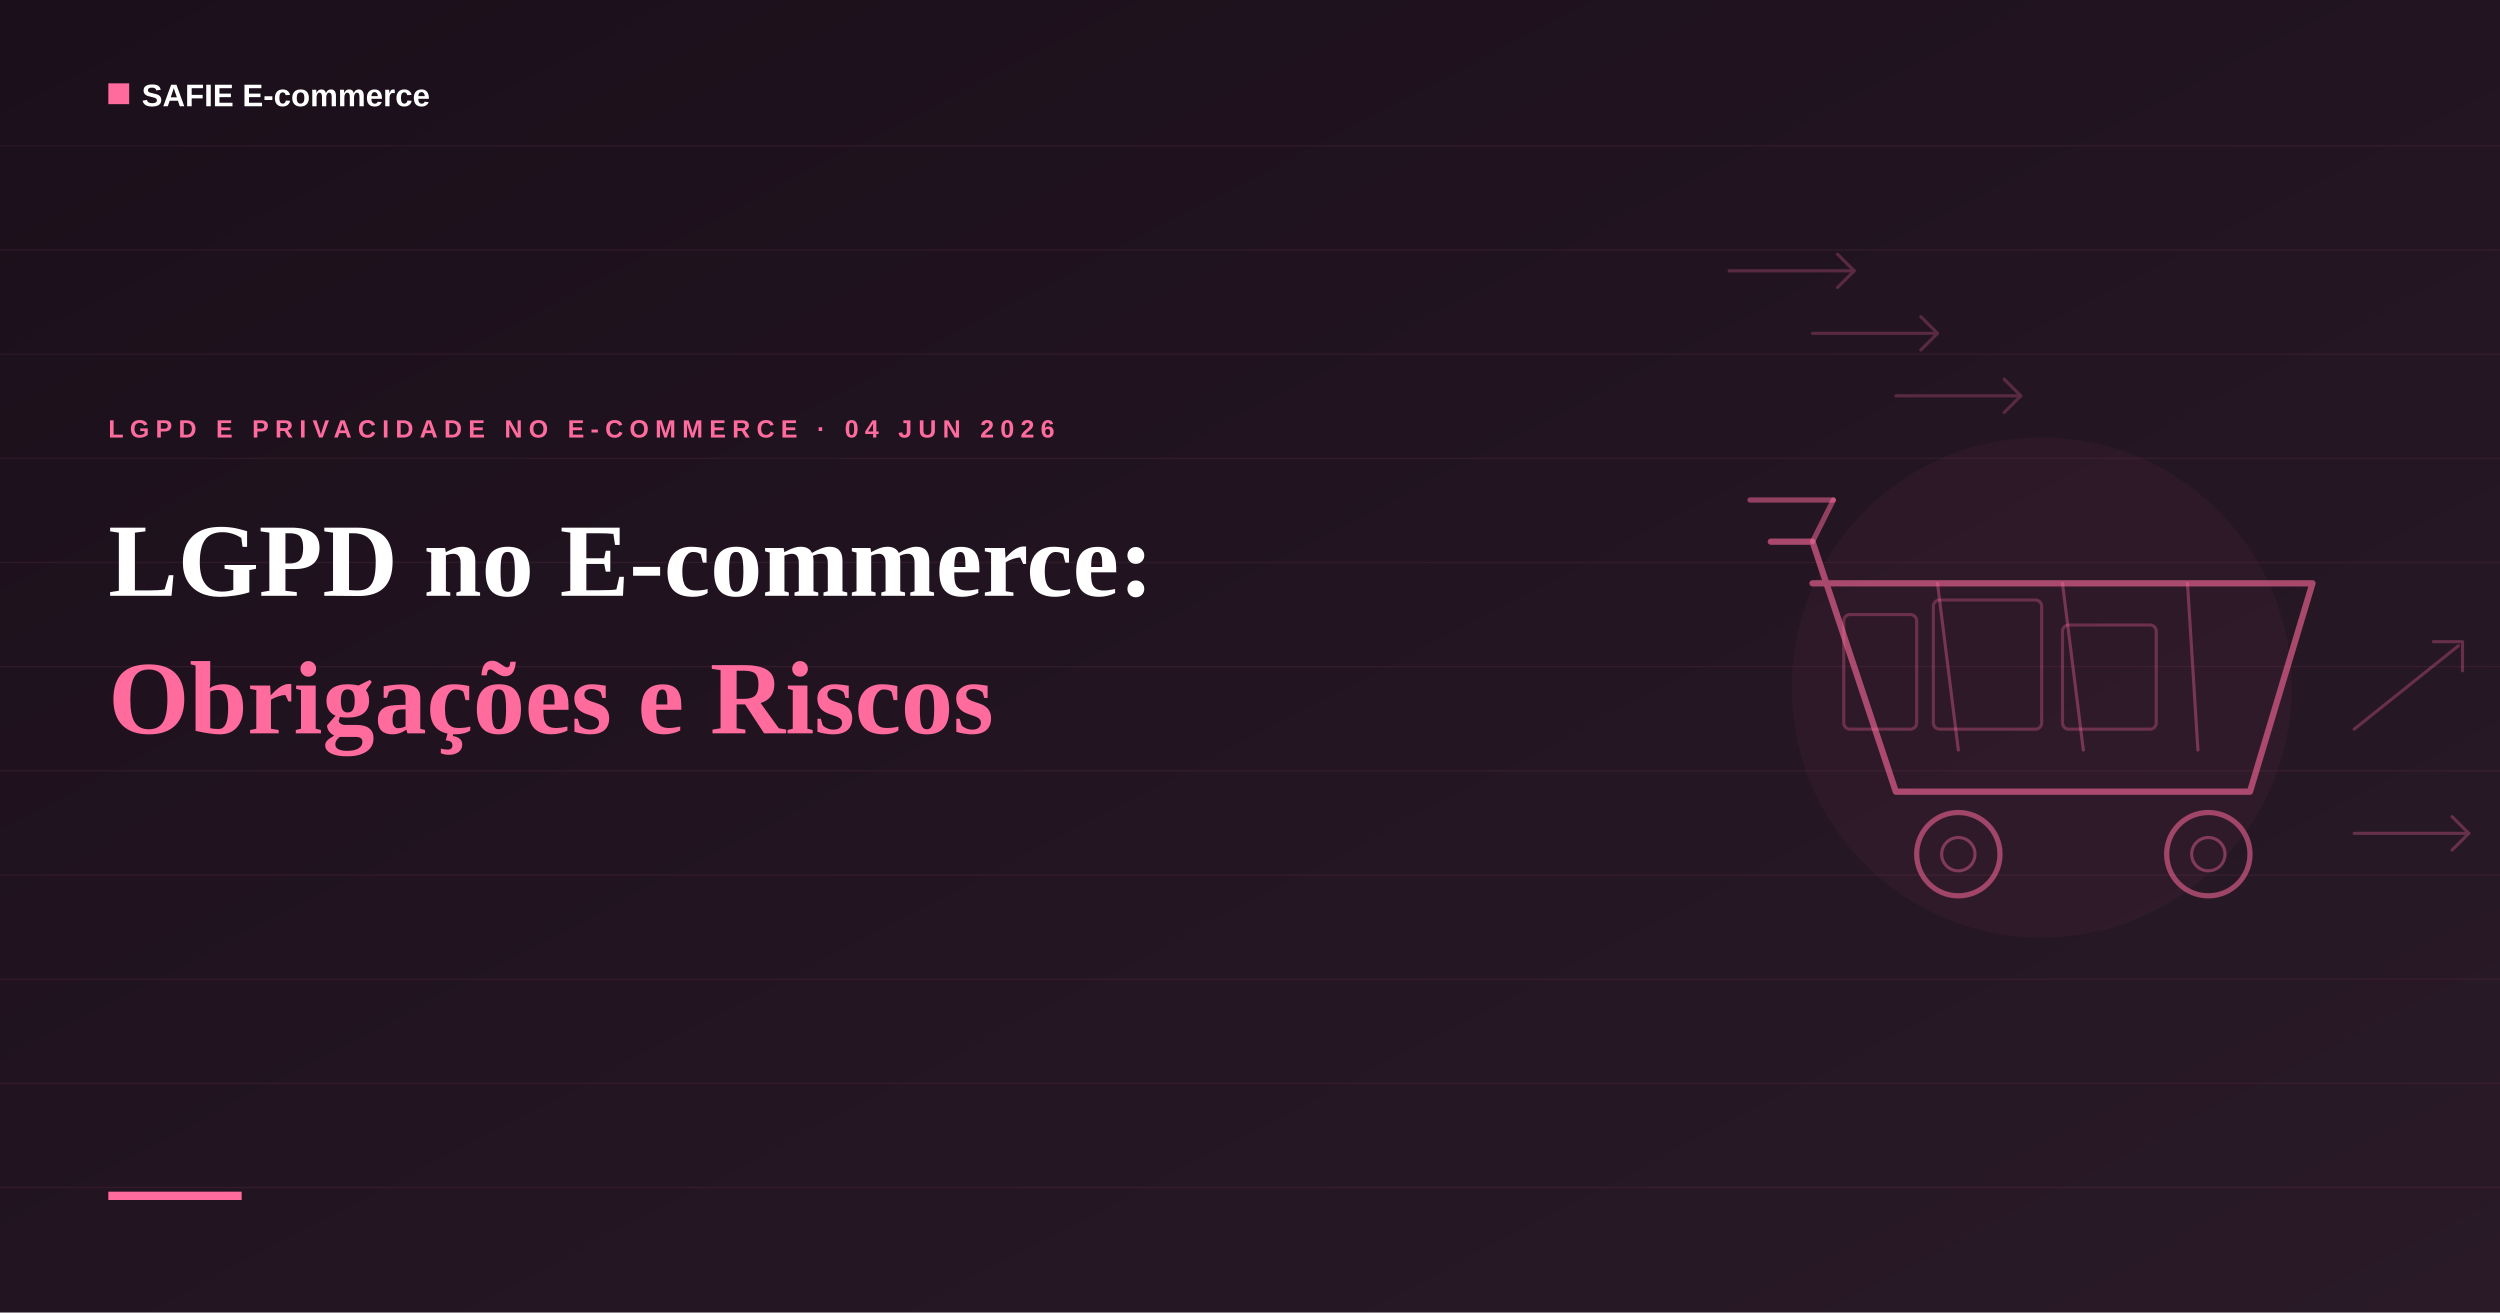
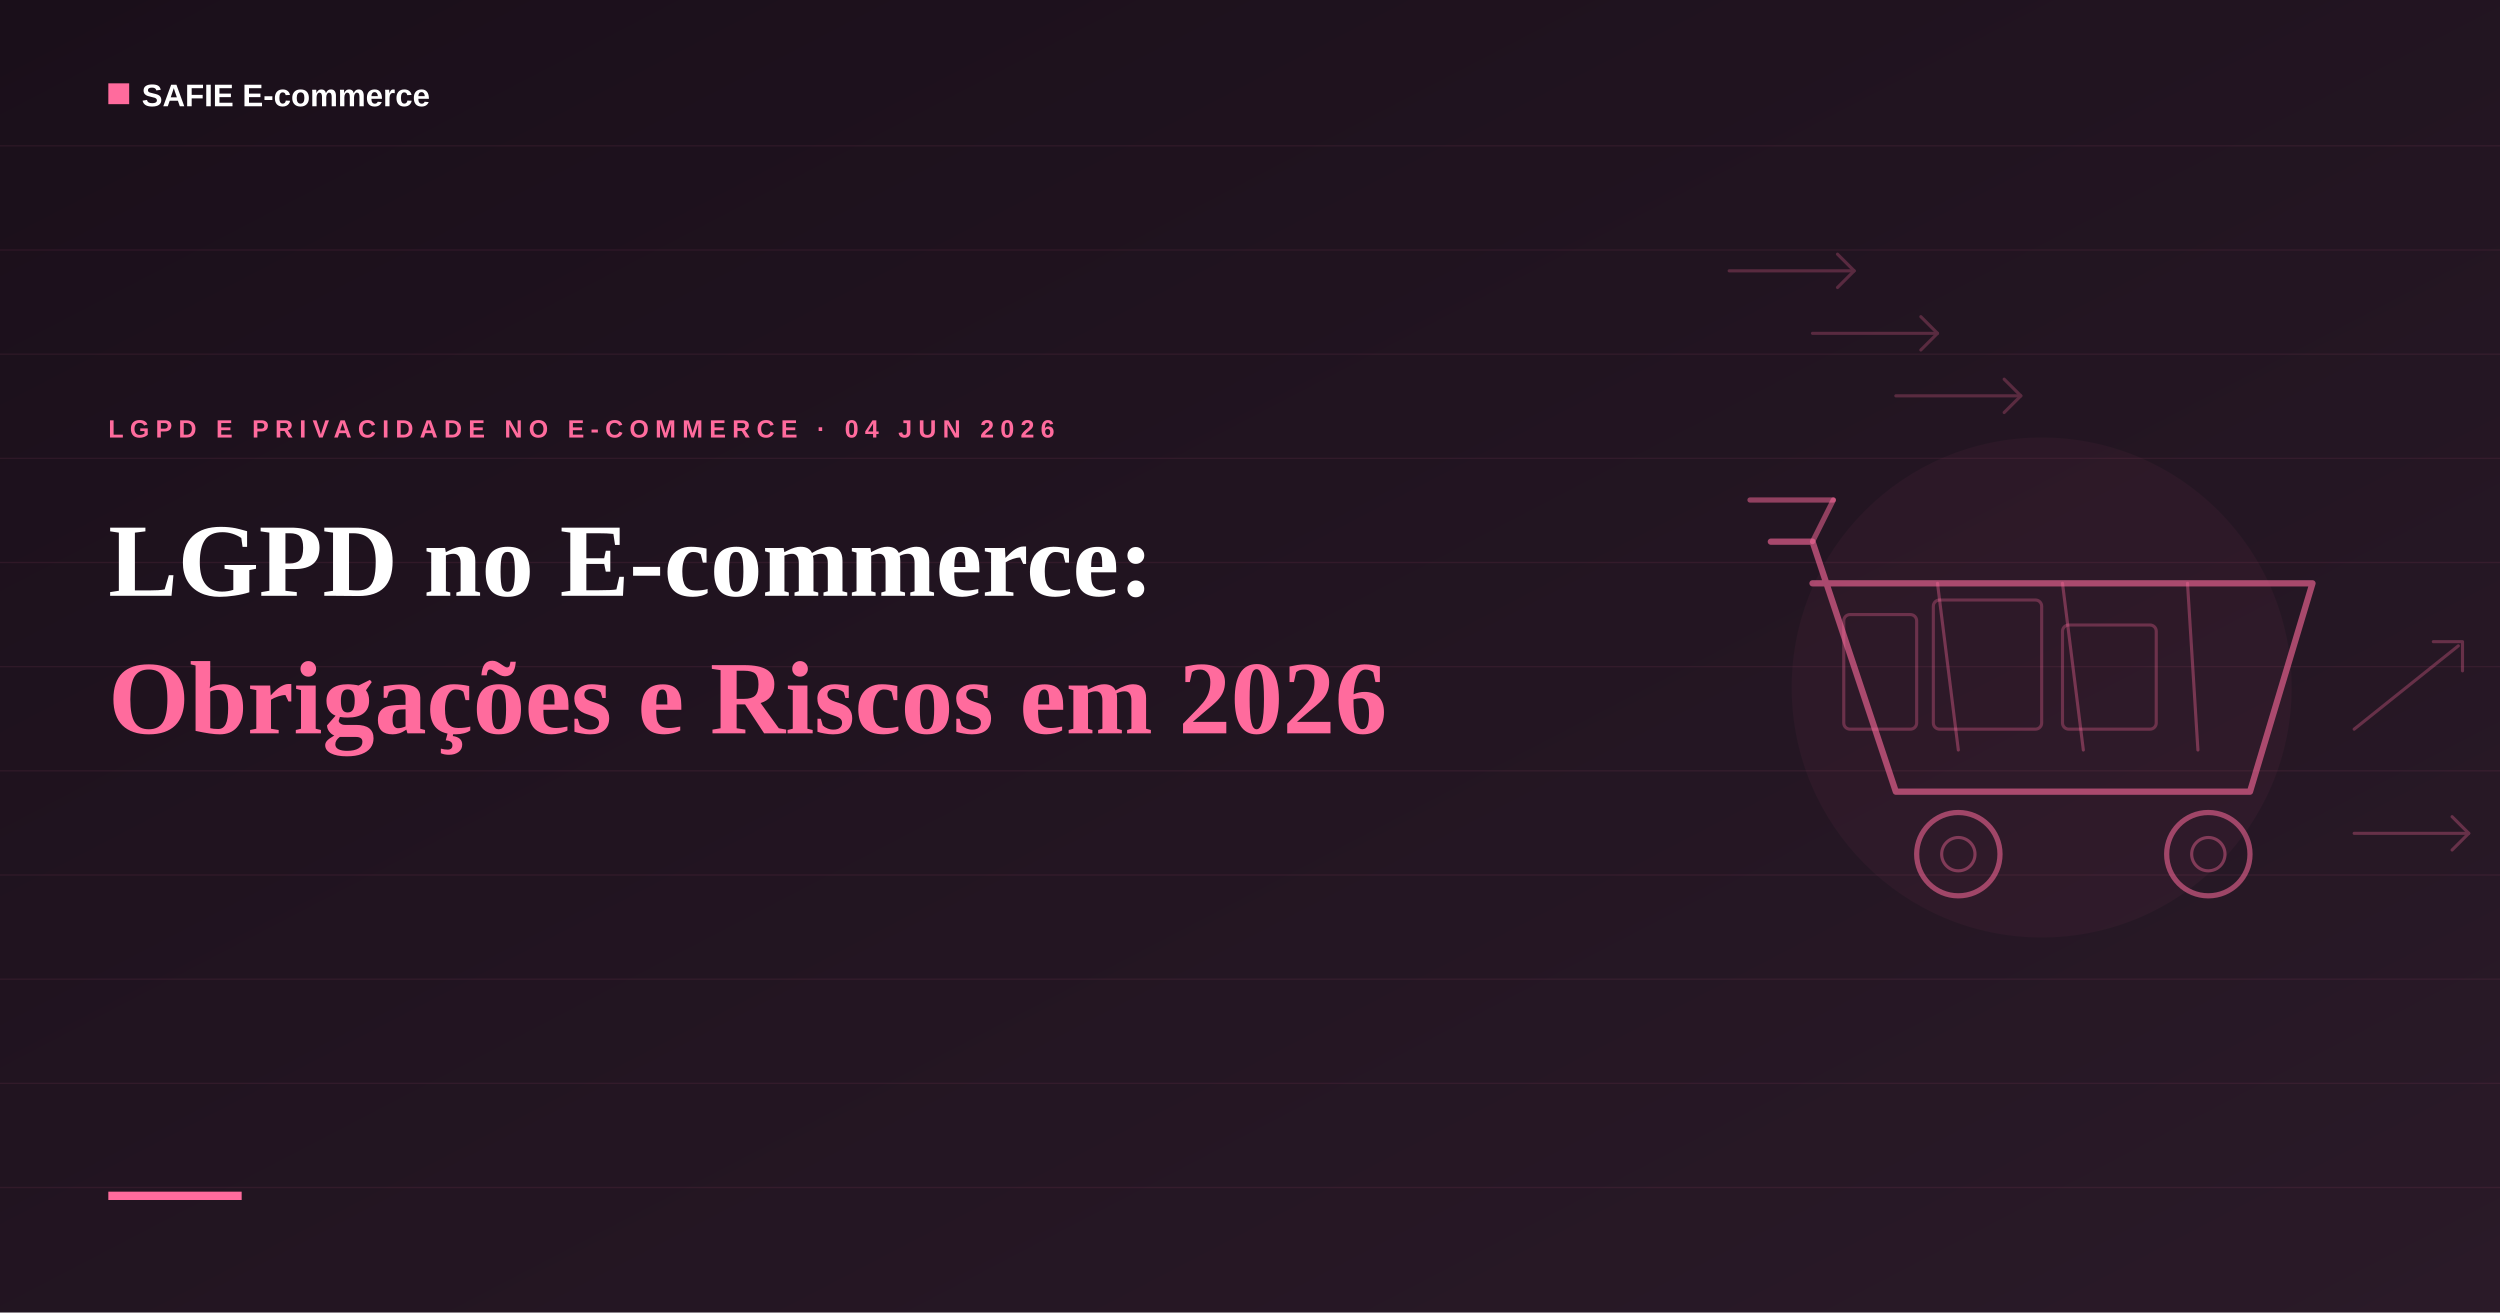
<svg xmlns="http://www.w3.org/2000/svg" viewBox="0 0 1200 630" width="1200" height="630">
  <defs>
    <linearGradient id="bg-grad" x1="0%" y1="0%" x2="100%" y2="100%">
      <stop offset="0%" stop-color="#1a0f1a" />
      <stop offset="100%" stop-color="#2a1a28" />
    </linearGradient>
  </defs>
  <rect width="1200" height="630" fill="url(#bg-grad)" />
  <g stroke="#ff6b9d" stroke-width="0.6" opacity="0.08">
    <line x1="0" y1="70" x2="1200" y2="70" />
    <line x1="0" y1="120" x2="1200" y2="120" />
    <line x1="0" y1="170" x2="1200" y2="170" />
    <line x1="0" y1="220" x2="1200" y2="220" />
    <line x1="0" y1="270" x2="1200" y2="270" />
    <line x1="0" y1="320" x2="1200" y2="320" />
    <line x1="0" y1="370" x2="1200" y2="370" />
    <line x1="0" y1="420" x2="1200" y2="420" />
    <line x1="0" y1="470" x2="1200" y2="470" />
    <line x1="0" y1="520" x2="1200" y2="520" />
    <line x1="0" y1="570" x2="1200" y2="570" />
  </g>
  <g stroke="#ff6b9d" stroke-width="1.5" opacity="0.25" fill="none" stroke-linecap="round" stroke-linejoin="round">
    <line x1="830" y1="130" x2="890" y2="130" />
    <polyline points="882,122 890,130 882,138" />
    <line x1="870" y1="160" x2="930" y2="160" />
    <polyline points="922,152 930,160 922,168" />
    <line x1="910" y1="190" x2="970" y2="190" />
    <polyline points="962,182 970,190 962,198" />
  </g>
  <g stroke="#ff6b9d" fill="none" stroke-linecap="round" stroke-linejoin="round">
    <path d="M 850 260 L 870 260 L 910 380 L 1080 380 L 1110 280 L 870 280" stroke-width="3" opacity="0.6" />
    <line x1="840" y1="240" x2="880" y2="240" stroke-width="2.5" opacity="0.5" />
    <line x1="880" y1="240" x2="870" y2="260" stroke-width="2.5" opacity="0.5" />
    <line x1="930" y1="280" x2="940" y2="360" stroke-width="1.5" opacity="0.35" />
    <line x1="990" y1="280" x2="1000" y2="360" stroke-width="1.5" opacity="0.35" />
    <line x1="1050" y1="280" x2="1055" y2="360" stroke-width="1.5" opacity="0.35" />
    <circle cx="940" cy="410" r="20" stroke-width="2.5" opacity="0.55" />
    <circle cx="940" cy="410" r="8" stroke-width="1.5" opacity="0.4" />
    <circle cx="1060" cy="410" r="20" stroke-width="2.5" opacity="0.55" />
    <circle cx="1060" cy="410" r="8" stroke-width="1.5" opacity="0.4" />
    <rect x="885" y="295" width="35" height="55" rx="3" stroke-width="1.5" opacity="0.3" />
    <rect x="928" y="288" width="52" height="62" rx="3" stroke-width="1.5" opacity="0.3" />
    <rect x="990" y="300" width="45" height="50" rx="3" stroke-width="1.5" opacity="0.3" />
  </g>
  <circle cx="980" cy="330" r="120" fill="#ff6b9d" opacity="0.04" />
  <g stroke="#ff6b9d" stroke-width="1.5" opacity="0.3" fill="none" stroke-linecap="round">
    <line x1="1130" y1="350" x2="1180" y2="310" />
    <polyline points="1168,308 1182,308 1182,322" stroke-linejoin="round" />
    <line x1="1130" y1="400" x2="1185" y2="400" />
    <polyline points="1177,392 1185,400 1177,408" stroke-linejoin="round" />
  </g>
  <rect x="52" y="40" width="10" height="10" fill="#ff6b9d" />
  <text x="68" y="51" fill="#ffffff" font-family="'DM Sans', Arial, sans-serif" font-size="15" font-weight="600">SAFIE E-commerce</text>
  <text x="52" y="210" fill="#ff6b9d" font-family="'DM Sans', Arial, sans-serif" font-size="12" font-weight="600" letter-spacing="3">LGPD E PRIVACIDADE NO E-COMMERCE · 04 JUN 2026</text>
  <text x="52" y="286" fill="#ffffff" font-family="Georgia, 'Times New Roman', serif" font-size="50" font-weight="700">LGPD no E-commerce:</text>
-   <text x="52" y="352" fill="#ff6b9d" font-family="Georgia, 'Times New Roman', serif" font-size="50" font-weight="700">Obrigações e Riscos</text>
+   <text x="52" y="352" fill="#ff6b9d" font-family="Georgia, 'Times New Roman', serif" font-size="50" font-weight="700">Obrigações e Riscos em 2026</text>
  <text x="52" y="418" fill="#ff6b9d" font-family="Georgia, 'Times New Roman', serif" font-size="50" font-weight="700" />
  <rect x="52" y="572" width="64" height="4" fill="#ff6b9d" />
</svg>
